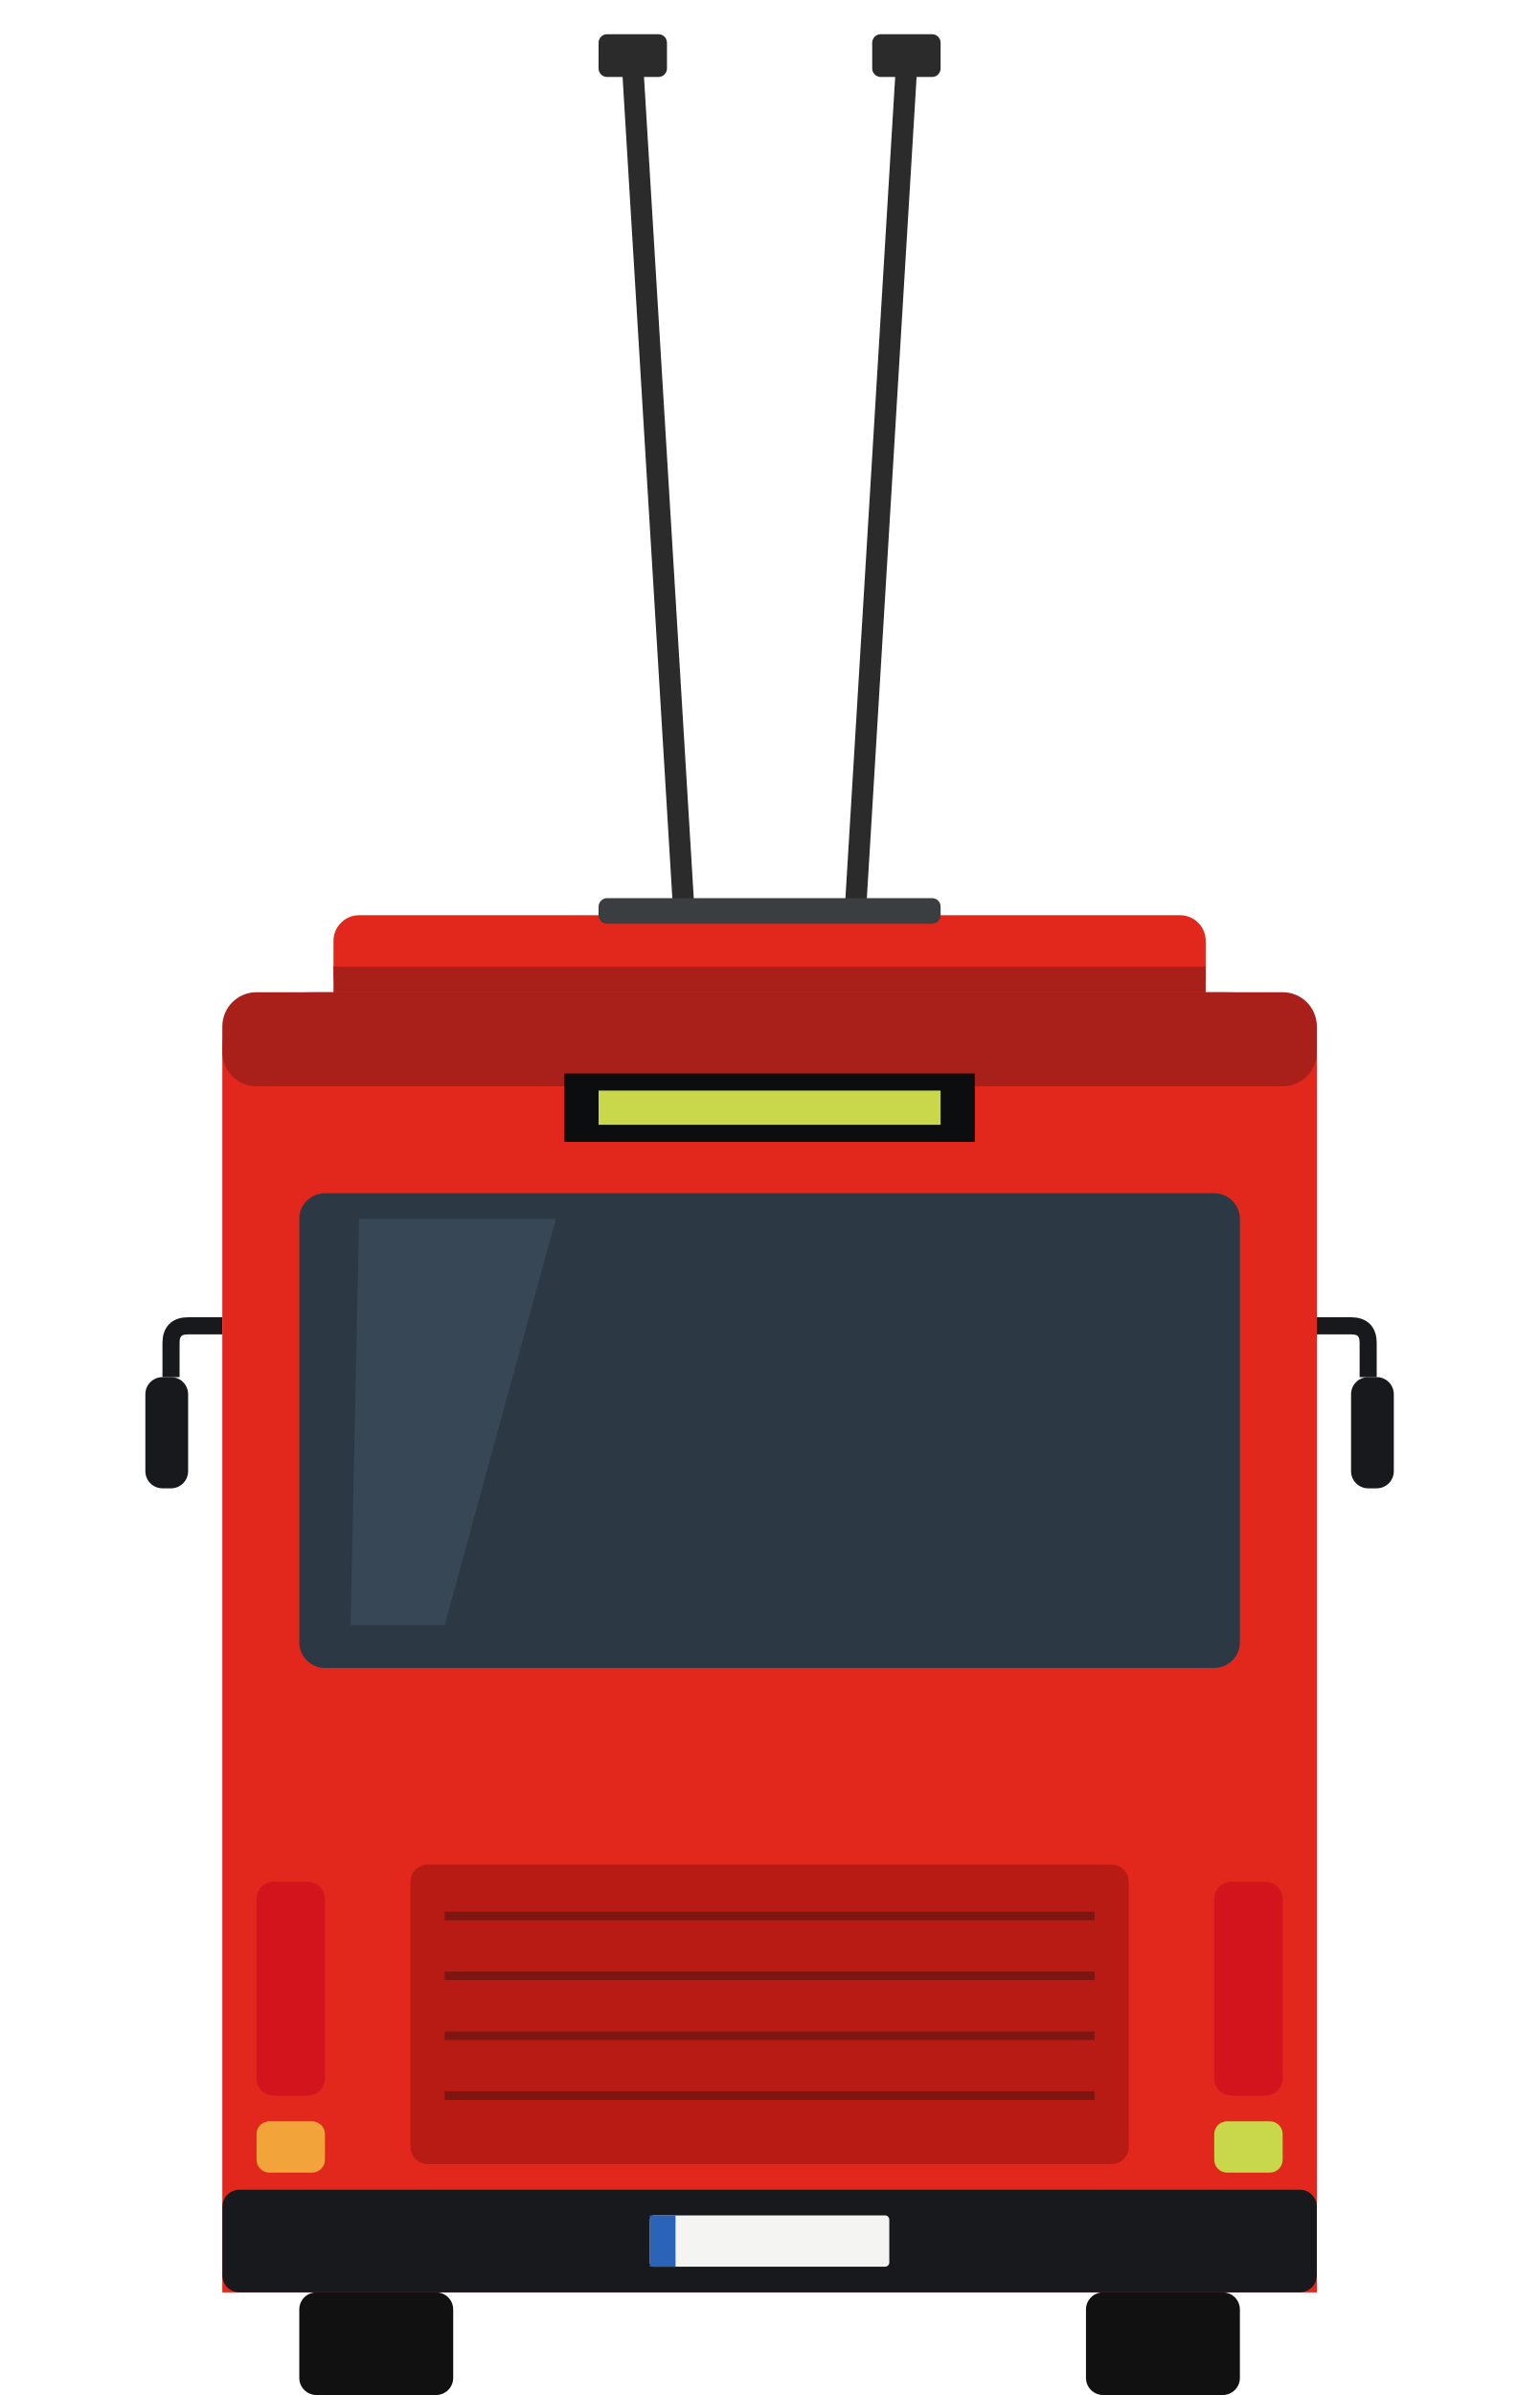
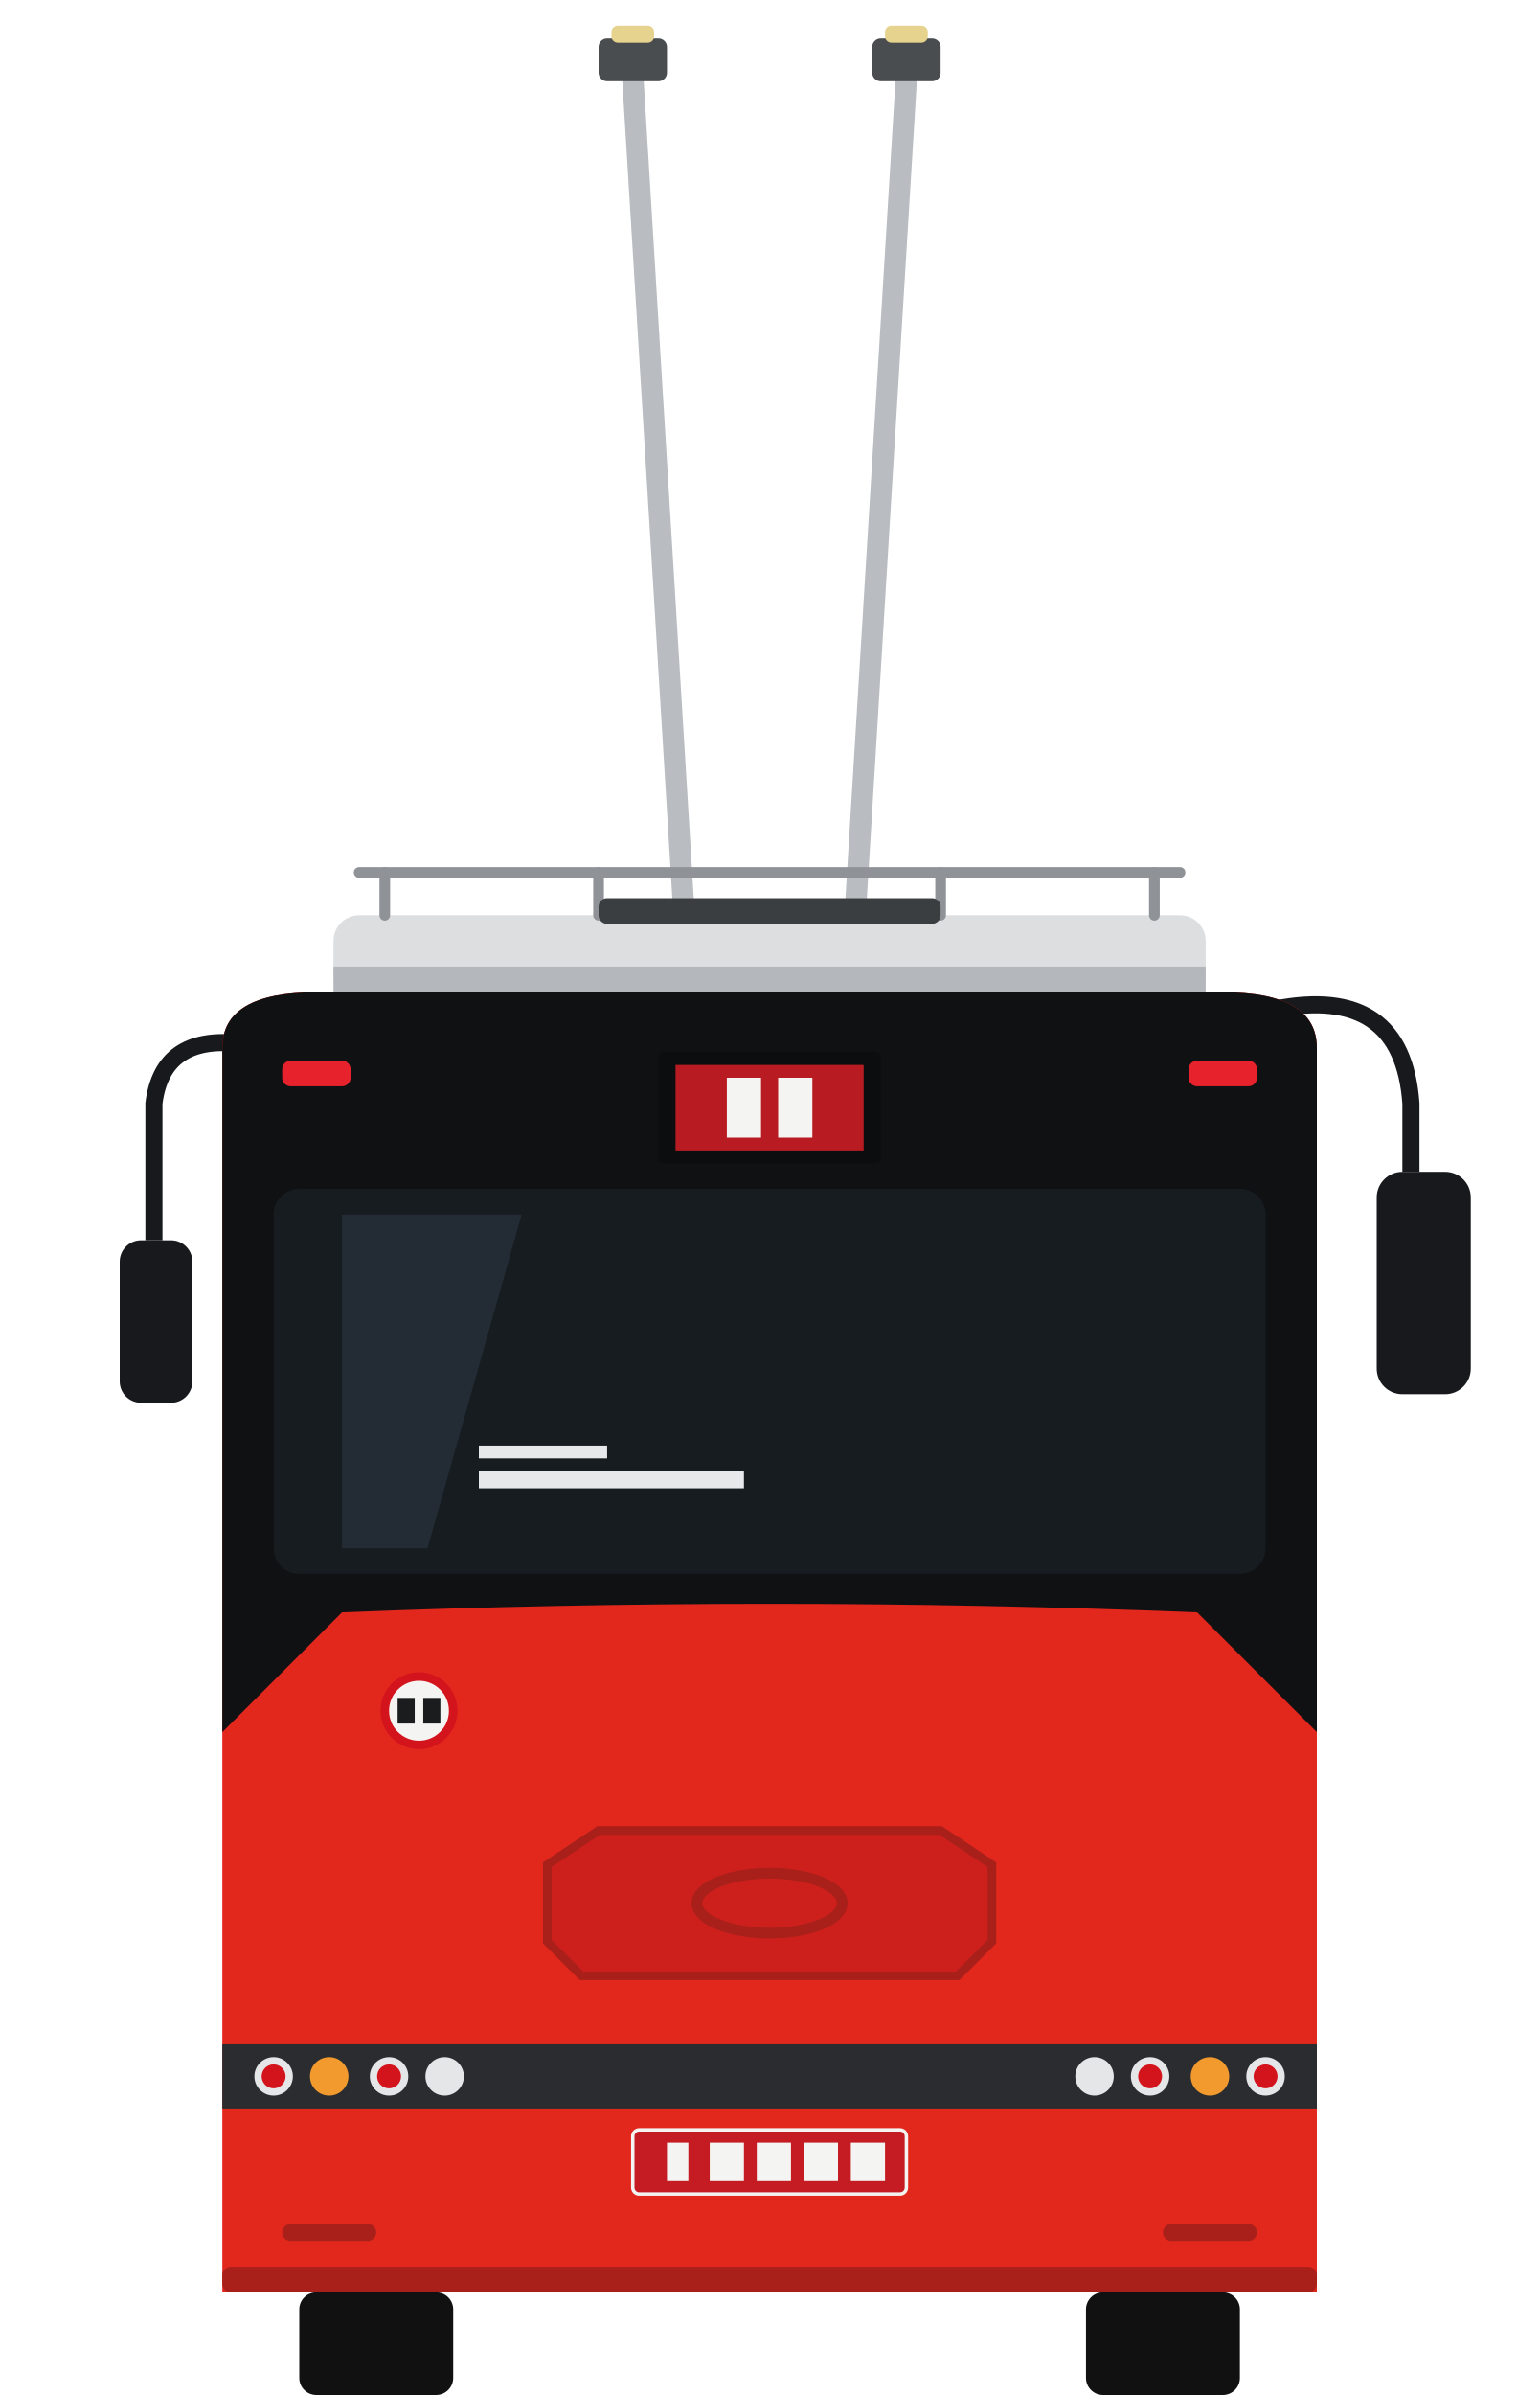
<svg xmlns="http://www.w3.org/2000/svg" viewBox="0 0 360 560">
-   <g stroke="#2a2b2a" stroke-linecap="round" fill="none">
-     <path d="M160 214 L148 16" stroke-width="5" />
-     <path d="M200 214 L212 16" stroke-width="5" />
+   <g stroke="#b9bdc1" stroke-linecap="round" fill="none">
+     <path d="M160 214 L148 18" stroke-width="5" />
+     <path d="M200 214 L212 18" stroke-width="5" />
  </g>
-   <rect x="140" y="8" width="16" height="10" rx="2" fill="#2a2b2a" />
-   <rect x="204" y="8" width="16" height="10" rx="2" fill="#2a2b2a" />
+   <rect x="140" y="9" width="16" height="10" rx="2" fill="#4a4d50" />
+   <rect x="204" y="9" width="16" height="10" rx="2" fill="#4a4d50" />
+   <rect x="143" y="6" width="10" height="4" rx="1.5" fill="#e6d48e" />
+   <rect x="207" y="6" width="10" height="4" rx="1.5" fill="#e6d48e" />
  <g transform="translate(0 240)">
-     <rect x="78" y="-26" width="204" height="20" rx="6" fill="#e2271c" />
-     <rect x="78" y="-14" width="204" height="8" fill="#a9201a" />
+     <rect x="78" y="-26" width="204" height="20" rx="6" fill="#dcdee0" />
+     <rect x="78" y="-14" width="204" height="8" fill="#b4b8bc" />
+     <g stroke="#8f9398" stroke-width="2.5" stroke-linecap="round" fill="none">
+       <path d="M84 -36 H276" />
+       <path d="M90 -36 V-26" />
+       <path d="M140 -36 V-26" />
+       <path d="M220 -36 V-26" />
+       <path d="M270 -36 V-26" />
+     </g>
    <rect x="140" y="-30" width="80" height="6" rx="2" fill="#3b3e41" />
-     <path d="M52 70 H44 Q40 70 40 74 V82" stroke="#17191c" stroke-width="4" fill="none" />
-     <rect x="34" y="82" width="10" height="26" rx="4" fill="#17191c" />
-     <path d="M308 70 H316 Q320 70 320 74 V82" stroke="#17191c" stroke-width="4" fill="none" />
-     <rect x="316" y="82" width="10" height="26" rx="4" fill="#17191c" />
+     <path d="M56 4 Q38 2 36 18 V50" stroke="#17191c" stroke-width="4" fill="none" />
+     <rect x="28" y="50" width="17" height="38" rx="5" fill="#17191c" />
+     <path d="M298 -4 Q328 -10 330 18 V34" stroke="#17191c" stroke-width="4" fill="none" />
+     <rect x="322" y="34" width="22" height="52" rx="6" fill="#17191c" />
    <path d="M52 296 V5 Q52 -8 74 -8 H286 Q308 -8 308 5 V296 Z" fill="#e2271c" />
-     <rect x="52" y="-8" width="256" height="22" rx="8" fill="#a9201a" />
-     <rect x="132" y="11" width="96" height="16" fill="#0c0d0e" />
-     <rect x="140" y="15" width="80" height="8" fill="#c8d84a" />
-     <rect x="70" y="39" width="220" height="111" rx="6" fill="#2c3944" />
-     <path d="M84 45 L130 45 L104 140 L82 140 Z" fill="#46596a" opacity=".45" />
-     <rect x="60" y="200" width="16" height="50" rx="4" fill="#d4141c" />
-     <rect x="284" y="200" width="16" height="50" rx="4" fill="#d4141c" />
-     <rect x="60" y="256" width="16" height="12" rx="3" fill="#f2a33a" />
-     <rect x="284" y="256" width="16" height="12" rx="3" fill="#c8d84a" />
-     <rect x="96" y="196" width="168" height="70" rx="4" fill="#b81a14" />
-     <g stroke="#7d1511" stroke-width="2">
-       <path d="M104 208 H256" />
-       <path d="M104 222 H256" />
-       <path d="M104 236 H256" />
-       <path d="M104 250 H256" />
+     <path d="M52 5 Q52 -8 74 -8 H286 Q308 -8 308 5 V165 L280 137 Q180 133 80 137 L52 165 Z" fill="#101113" />
+     <rect x="64" y="38" width="232" height="90" rx="6" fill="#171c21" />
+     <path d="M80 44 L122 44 L100 122 L80 122 Z" fill="#46596a" opacity=".25" />
+     <rect x="154" y="6" width="52" height="26" rx="1" fill="#0c0d0e" />
+     <rect x="158" y="9" width="44" height="20" fill="#b81c22" />
+     <rect x="170" y="12" width="8" height="14" fill="#f4f4f2" />
+     <rect x="182" y="12" width="8" height="14" fill="#f4f4f2" />
+     <rect x="66" y="8" width="16" height="6" rx="2" fill="#e8222c" />
+     <rect x="278" y="8" width="16" height="6" rx="2" fill="#e8222c" />
+     <rect x="112" y="98" width="30" height="3" fill="#e6e8ea" />
+     <rect x="112" y="104" width="62" height="4" fill="#e6e8ea" />
+     <path d="M140 188 H220 L232 196 V214 L224 222 H136 L128 214 V196 Z" fill="#cd1f1c" stroke="#a9201a" stroke-width="2" />
+     <ellipse cx="180" cy="205" rx="17" ry="7" fill="none" stroke="#a9201a" stroke-width="2.5" />
+     <circle cx="98" cy="160" r="8" fill="#f4f4f2" stroke="#d4141c" stroke-width="2" />
+     <rect x="93" y="157" width="4" height="6" fill="#1b1c1e" />
+     <rect x="99" y="157" width="4" height="6" fill="#1b1c1e" />
+     <rect x="52" y="238" width="256" height="15" fill="#2a2c2f" />
+     <g fill="#e4e6e8">
+       <circle cx="64" cy="245.5" r="4.5" />
+       <circle cx="91" cy="245.5" r="4.5" />
+       <circle cx="104" cy="245.5" r="4.5" />
+       <circle cx="256" cy="245.5" r="4.5" />
+       <circle cx="269" cy="245.5" r="4.5" />
+       <circle cx="296" cy="245.5" r="4.5" />
    </g>
-     <rect x="52" y="272" width="256" height="24" rx="4" fill="#17191c" />
-     <rect x="152" y="278" width="56" height="12" rx="1" fill="#f4f4f2" />
-     <rect x="152" y="278" width="6" height="12" fill="#2a63b8" />
+     <g fill="#d4141c">
+       <circle cx="64" cy="245.5" r="2.8" />
+       <circle cx="91" cy="245.5" r="2.8" />
+       <circle cx="269" cy="245.5" r="2.8" />
+       <circle cx="296" cy="245.5" r="2.8" />
+     </g>
+     <circle cx="77" cy="245.5" r="4.5" fill="#f29a2e" />
+     <circle cx="283" cy="245.5" r="4.5" fill="#f29a2e" />
+     <rect x="148" y="258" width="64" height="15" rx="1.5" fill="#c41c22" stroke="#f4f4f2" stroke-width="0.8" />
+     <rect x="156" y="261" width="5" height="9" fill="#f4f4f2" />
+     <rect x="166" y="261" width="8" height="9" fill="#f4f4f2" />
+     <rect x="177" y="261" width="8" height="9" fill="#f4f4f2" />
+     <rect x="188" y="261" width="8" height="9" fill="#f4f4f2" />
+     <rect x="199" y="261" width="8" height="9" fill="#f4f4f2" />
+     <rect x="66" y="280" width="22" height="4" rx="2" fill="#a9201a" />
+     <rect x="272" y="280" width="22" height="4" rx="2" fill="#a9201a" />
+     <rect x="52" y="290" width="256" height="6" rx="2" fill="#a9201a" />
    <rect x="70" y="296" width="36" height="24" rx="4" fill="#111" />
    <rect x="254" y="296" width="36" height="24" rx="4" fill="#111" />
  </g>
</svg>
